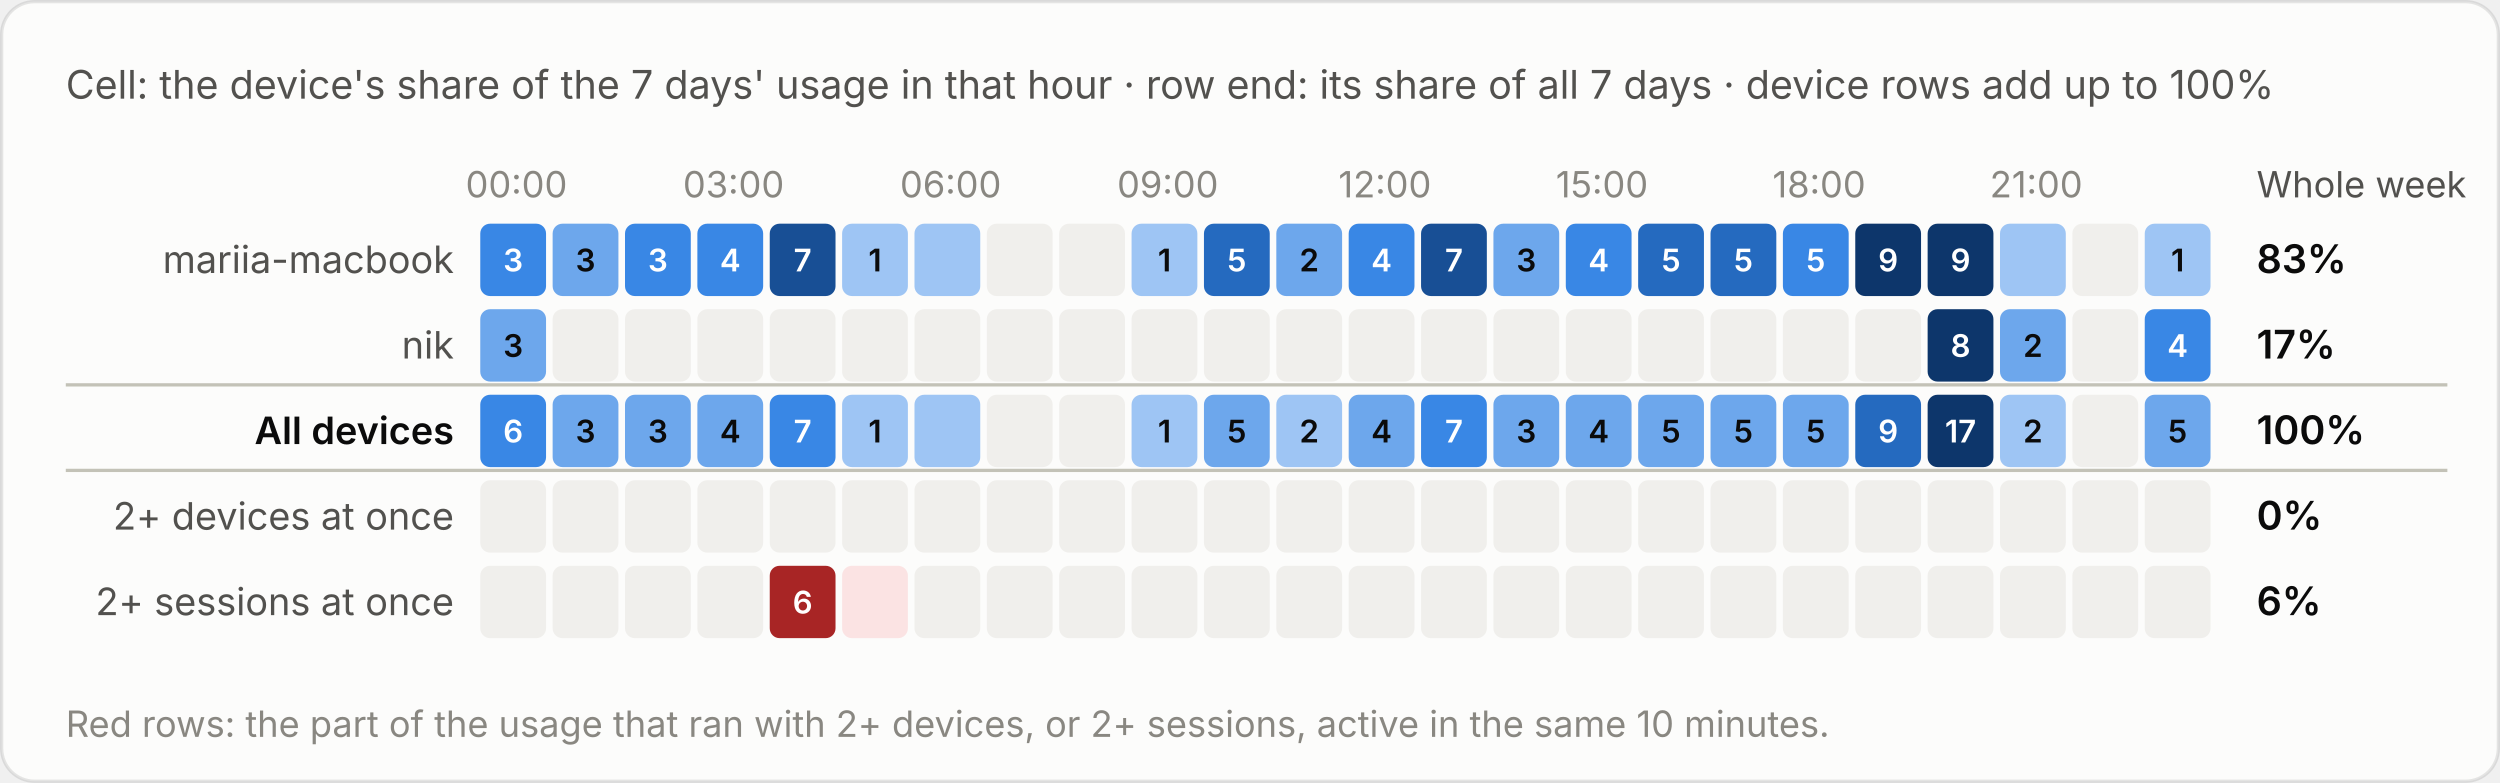
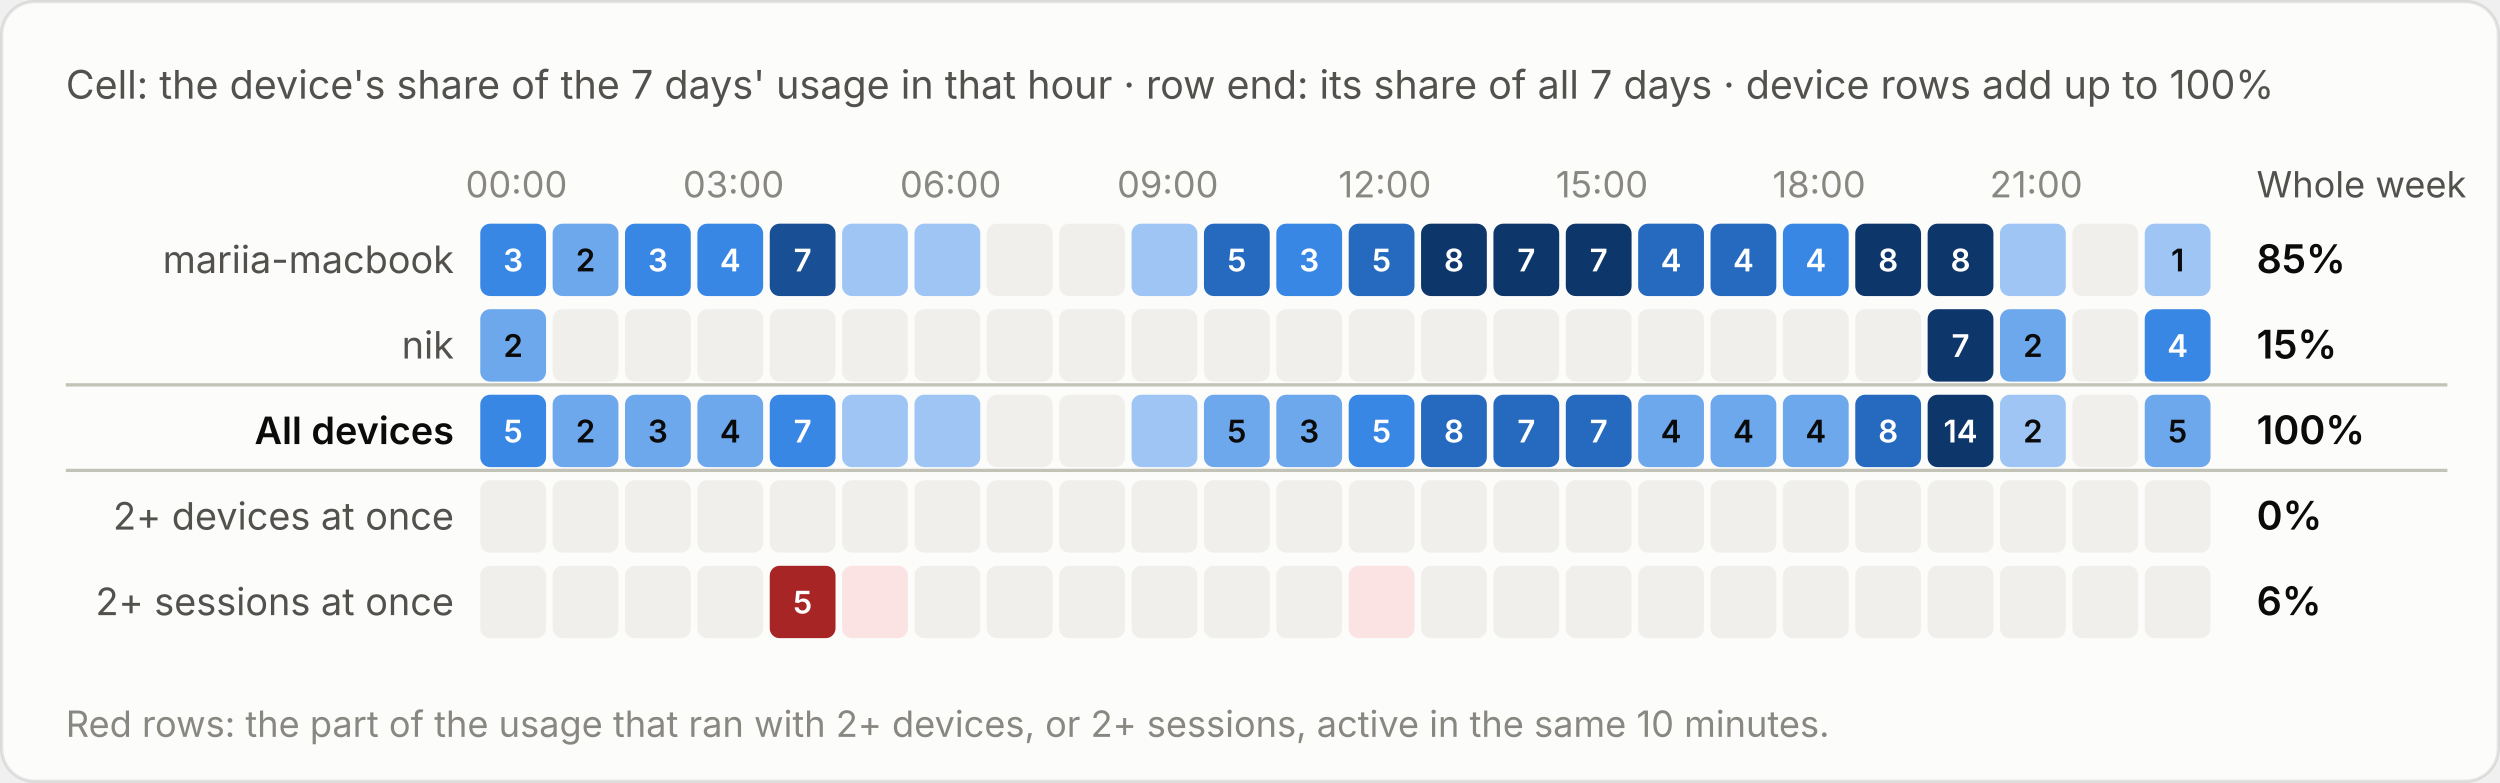
<svg xmlns="http://www.w3.org/2000/svg" viewBox="0 0 760 238" width="760" height="238" role="img" aria-label="Cell: the device's share of the 7 days' usage in that hour · row end: its share of all 7 days · device rows add up to 100%">
  <style>text{font-family:system-ui,-apple-system,"Segoe UI",sans-serif;font-variant-numeric:tabular-nums}.bg{fill:#fcfcfb;stroke:rgba(11,11,11,.10)}.tp{fill:#0b0b0b}.ts{fill:#52514e}.tm{fill:#898781}.grid{stroke:#e1e0d9;stroke-width:1}.base{stroke:#c3c2b7;stroke-width:1}.so{fill:#b5b3ad}.lo{stroke:#b5b3ad}.qe{fill:#f0efec}.ring{stroke:#fcfcfb}.area{fill-opacity:.1}.s0{fill:#2a78d6}.l0{stroke:#2a78d6}.s1{fill:#eb6834}.l1{stroke:#eb6834}.s2{fill:#1baf7a}.l2{stroke:#1baf7a}.s3{fill:#eda100}.l3{stroke:#eda100}.s4{fill:#e87ba4}.l4{stroke:#e87ba4}.s5{fill:#008300}.l5{stroke:#008300}.s6{fill:#4a3aa7}.l6{stroke:#4a3aa7}.s7{fill:#e34948}.l7{stroke:#e34948}.q0{fill:#cde2fb}.q1{fill:#9ec5f4}.q2{fill:#6da7ec}.q3{fill:#3987e5}.q4{fill:#256abf}.q5{fill:#184f95}.q6{fill:#0d366b}.r0{fill:#f8d4d4}.r1{fill:#ec8f8f}.r2{fill:#c42f2f}.a0{fill:#fbe3e3}.a1{fill:#f5b8b8}.a2{fill:#ec8f8f}.a3{fill:#d65252}.a4{fill:#a82525}.tq0{fill:#0b0b0b}.tq1{fill:#0b0b0b}.tq2{fill:#0b0b0b}.tq3{fill:#ffffff}.tq4{fill:#ffffff}.tq5{fill:#ffffff}.tq6{fill:#ffffff}.tr0{fill:#0b0b0b}.tr1{fill:#0b0b0b}.tr2{fill:#ffffff}.ta0{fill:#0b0b0b}.ta1{fill:#0b0b0b}.ta2{fill:#0b0b0b}.ta3{fill:#ffffff}.ta4{fill:#ffffff}.tw{fill:#ffffff}@media (prefers-color-scheme:dark){.bg{fill:#1a1a19;stroke:rgba(255,255,255,.10)}.tp{fill:#fff}.ts{fill:#c3c2b7}.tm{fill:#898781}.grid{stroke:#2c2c2a}.base{stroke:#383835}.so{fill:#5c5b57}.lo{stroke:#5c5b57}.qe{fill:#262624}.ring{stroke:#1a1a19}.s0{fill:#3987e5}.l0{stroke:#3987e5}.s1{fill:#d95926}.l1{stroke:#d95926}.s2{fill:#199e70}.l2{stroke:#199e70}.s3{fill:#c98500}.l3{stroke:#c98500}.s4{fill:#d55181}.l4{stroke:#d55181}.s5{fill:#008300}.l5{stroke:#008300}.s6{fill:#9085e9}.l6{stroke:#9085e9}.s7{fill:#e66767}.l7{stroke:#e66767}.q0{fill:#16263a}.q1{fill:#123a66}.q2{fill:#184f95}.q3{fill:#256abf}.q4{fill:#3987e5}.q5{fill:#6da7ec}.q6{fill:#b7d3f6}.r0{fill:#4a2023}.r1{fill:#8c2c2f}.r2{fill:#e25555}.a0{fill:#3a1a1c}.a1{fill:#5e2427}.a2{fill:#8c2c2f}.a3{fill:#c43c3f}.a4{fill:#f07070}.tq0{fill:#ffffff}.tq1{fill:#ffffff}.tq2{fill:#ffffff}.tq3{fill:#ffffff}.tq4{fill:#ffffff}.tq5{fill:#0b0b0b}.tq6{fill:#0b0b0b}.tr0{fill:#ffffff}.tr1{fill:#ffffff}.tr2{fill:#ffffff}.ta0{fill:#ffffff}.ta1{fill:#ffffff}.ta2{fill:#ffffff}.ta3{fill:#ffffff}.ta4{fill:#0b0b0b}.tw{fill:#ffffff}}</style>
  <rect class="bg" x=".5" y=".5" width="759" height="237" rx="10" />
  <text class="ts" x="20" y="30" font-size="12">Cell: the device's share of the 7 days' usage in that hour · row end: its share of all 7 days · device rows add up to 100%</text>
  <g transform="translate(0,-20)">
    <text class="tm" x="157.0" y="80" font-size="11" text-anchor="middle">00:00</text>
    <text class="tm" x="223.0" y="80" font-size="11" text-anchor="middle">03:00</text>
    <text class="tm" x="289.0" y="80" font-size="11" text-anchor="middle">06:00</text>
    <text class="tm" x="355.0" y="80" font-size="11" text-anchor="middle">09:00</text>
    <text class="tm" x="421.0" y="80" font-size="11" text-anchor="middle">12:00</text>
    <text class="tm" x="487.0" y="80" font-size="11" text-anchor="middle">15:00</text>
    <text class="tm" x="553.0" y="80" font-size="11" text-anchor="middle">18:00</text>
    <text class="tm" x="619.0" y="80" font-size="11" text-anchor="middle">21:00</text>
    <text class="ts" x="686" y="80" font-size="11">Whole week</text>
    <text class="ts" x="138" y="103.0" font-size="11.5" text-anchor="end">mariia-macbook</text>
    <rect class="q3" x="146.0" y="88" width="20" height="22" rx="3" />
    <text class="tq3" x="156.0" y="102.5" font-size="9.5" font-weight="600" text-anchor="middle">3</text>
    <rect class="q2" x="168.0" y="88" width="20" height="22" rx="3" />
-     <text class="tq2" x="178.0" y="102.5" font-size="9.5" font-weight="600" text-anchor="middle">3</text>
+     <text class="tq2" x="178.0" y="102.5" font-size="9.5" font-weight="600" text-anchor="middle">2</text>
    <rect class="q3" x="190.0" y="88" width="20" height="22" rx="3" />
    <text class="tq3" x="200.0" y="102.5" font-size="9.5" font-weight="600" text-anchor="middle">3</text>
    <rect class="q3" x="212.0" y="88" width="20" height="22" rx="3" />
    <text class="tq3" x="222.0" y="102.5" font-size="9.5" font-weight="600" text-anchor="middle">4</text>
    <rect class="q5" x="234.0" y="88" width="20" height="22" rx="3" />
    <text class="tq5" x="244.0" y="102.5" font-size="9.5" font-weight="600" text-anchor="middle">7</text>
    <rect class="q1" x="256.0" y="88" width="20" height="22" rx="3" />
-     <text class="tq1" x="266.0" y="102.5" font-size="9.5" font-weight="600" text-anchor="middle">1</text>
    <rect class="q1" x="278.0" y="88" width="20" height="22" rx="3" />
    <rect class="qe" x="300.0" y="88" width="20" height="22" rx="3" />
    <rect class="qe" x="322.0" y="88" width="20" height="22" rx="3" />
    <rect class="q1" x="344.0" y="88" width="20" height="22" rx="3" />
-     <text class="tq1" x="354.0" y="102.5" font-size="9.5" font-weight="600" text-anchor="middle">1</text>
    <rect class="q4" x="366.0" y="88" width="20" height="22" rx="3" />
    <text class="tq4" x="376.0" y="102.5" font-size="9.5" font-weight="600" text-anchor="middle">5</text>
-     <rect class="q2" x="388.0" y="88" width="20" height="22" rx="3" />
-     <text class="tq2" x="398.0" y="102.5" font-size="9.5" font-weight="600" text-anchor="middle">2</text>
-     <rect class="q3" x="410.0" y="88" width="20" height="22" rx="3" />
-     <text class="tq3" x="420.0" y="102.5" font-size="9.5" font-weight="600" text-anchor="middle">4</text>
-     <rect class="q5" x="432.0" y="88" width="20" height="22" rx="3" />
-     <text class="tq5" x="442.0" y="102.5" font-size="9.5" font-weight="600" text-anchor="middle">7</text>
-     <rect class="q2" x="454.0" y="88" width="20" height="22" rx="3" />
-     <text class="tq2" x="464.0" y="102.5" font-size="9.5" font-weight="600" text-anchor="middle">3</text>
-     <rect class="q3" x="476.0" y="88" width="20" height="22" rx="3" />
-     <text class="tq3" x="486.0" y="102.5" font-size="9.5" font-weight="600" text-anchor="middle">4</text>
+     <rect class="q3" x="388.0" y="88" width="20" height="22" rx="3" />
+     <text class="tq3" x="398.0" y="102.5" font-size="9.5" font-weight="600" text-anchor="middle">3</text>
+     <rect class="q4" x="410.0" y="88" width="20" height="22" rx="3" />
+     <text class="tq4" x="420.0" y="102.5" font-size="9.5" font-weight="600" text-anchor="middle">5</text>
+     <rect class="q6" x="432.0" y="88" width="20" height="22" rx="3" />
+     <text class="tq6" x="442.0" y="102.5" font-size="9.5" font-weight="600" text-anchor="middle">8</text>
+     <rect class="q6" x="454.0" y="88" width="20" height="22" rx="3" />
+     <text class="tq6" x="464.0" y="102.5" font-size="9.5" font-weight="600" text-anchor="middle">7</text>
+     <rect class="q6" x="476.0" y="88" width="20" height="22" rx="3" />
+     <text class="tq6" x="486.0" y="102.5" font-size="9.5" font-weight="600" text-anchor="middle">7</text>
    <rect class="q4" x="498.0" y="88" width="20" height="22" rx="3" />
-     <text class="tq4" x="508.0" y="102.5" font-size="9.5" font-weight="600" text-anchor="middle">5</text>
+     <text class="tq4" x="508.0" y="102.5" font-size="9.5" font-weight="600" text-anchor="middle">4</text>
    <rect class="q4" x="520.0" y="88" width="20" height="22" rx="3" />
-     <text class="tq4" x="530.0" y="102.5" font-size="9.5" font-weight="600" text-anchor="middle">5</text>
+     <text class="tq4" x="530.0" y="102.5" font-size="9.5" font-weight="600" text-anchor="middle">4</text>
    <rect class="q3" x="542.0" y="88" width="20" height="22" rx="3" />
-     <text class="tq3" x="552.0" y="102.5" font-size="9.5" font-weight="600" text-anchor="middle">5</text>
+     <text class="tq3" x="552.0" y="102.5" font-size="9.5" font-weight="600" text-anchor="middle">4</text>
    <rect class="q6" x="564.0" y="88" width="20" height="22" rx="3" />
-     <text class="tq6" x="574.0" y="102.5" font-size="9.5" font-weight="600" text-anchor="middle">9</text>
+     <text class="tq6" x="574.0" y="102.5" font-size="9.5" font-weight="600" text-anchor="middle">8</text>
    <rect class="q6" x="586.0" y="88" width="20" height="22" rx="3" />
-     <text class="tq6" x="596.0" y="102.5" font-size="9.5" font-weight="600" text-anchor="middle">9</text>
+     <text class="tq6" x="596.0" y="102.5" font-size="9.5" font-weight="600" text-anchor="middle">8</text>
    <rect class="q1" x="608.0" y="88" width="20" height="22" rx="3" />
    <rect class="qe" x="630.0" y="88" width="20" height="22" rx="3" />
    <rect class="q1" x="652.0" y="88" width="20" height="22" rx="3" />
    <text class="tq1" x="662.0" y="102.5" font-size="9.5" font-weight="600" text-anchor="middle">1</text>
-     <text class="tp" x="686" y="103.0" font-size="12" font-weight="600">83%</text>
+     <text class="tp" x="686" y="103.0" font-size="12" font-weight="600">85%</text>
    <text class="ts" x="138" y="129.0" font-size="11.5" text-anchor="end">nik</text>
    <rect class="q2" x="146.0" y="114" width="20" height="22" rx="3" />
-     <text class="tq2" x="156.0" y="128.5" font-size="9.5" font-weight="600" text-anchor="middle">3</text>
+     <text class="tq2" x="156.0" y="128.5" font-size="9.5" font-weight="600" text-anchor="middle">2</text>
    <rect class="qe" x="168.0" y="114" width="20" height="22" rx="3" />
    <rect class="qe" x="190.0" y="114" width="20" height="22" rx="3" />
    <rect class="qe" x="212.0" y="114" width="20" height="22" rx="3" />
    <rect class="qe" x="234.0" y="114" width="20" height="22" rx="3" />
    <rect class="qe" x="256.0" y="114" width="20" height="22" rx="3" />
    <rect class="qe" x="278.0" y="114" width="20" height="22" rx="3" />
    <rect class="qe" x="300.0" y="114" width="20" height="22" rx="3" />
    <rect class="qe" x="322.0" y="114" width="20" height="22" rx="3" />
    <rect class="qe" x="344.0" y="114" width="20" height="22" rx="3" />
    <rect class="qe" x="366.0" y="114" width="20" height="22" rx="3" />
    <rect class="qe" x="388.0" y="114" width="20" height="22" rx="3" />
    <rect class="qe" x="410.0" y="114" width="20" height="22" rx="3" />
    <rect class="qe" x="432.0" y="114" width="20" height="22" rx="3" />
    <rect class="qe" x="454.0" y="114" width="20" height="22" rx="3" />
    <rect class="qe" x="476.0" y="114" width="20" height="22" rx="3" />
    <rect class="qe" x="498.0" y="114" width="20" height="22" rx="3" />
    <rect class="qe" x="520.0" y="114" width="20" height="22" rx="3" />
    <rect class="qe" x="542.0" y="114" width="20" height="22" rx="3" />
    <rect class="qe" x="564.0" y="114" width="20" height="22" rx="3" />
    <rect class="q6" x="586.0" y="114" width="20" height="22" rx="3" />
-     <text class="tq6" x="596.0" y="128.5" font-size="9.5" font-weight="600" text-anchor="middle">8</text>
+     <text class="tq6" x="596.0" y="128.5" font-size="9.5" font-weight="600" text-anchor="middle">7</text>
    <rect class="q2" x="608.0" y="114" width="20" height="22" rx="3" />
    <text class="tq2" x="618.0" y="128.5" font-size="9.5" font-weight="600" text-anchor="middle">2</text>
    <rect class="qe" x="630.0" y="114" width="20" height="22" rx="3" />
    <rect class="q3" x="652.0" y="114" width="20" height="22" rx="3" />
    <text class="tq3" x="662.0" y="128.5" font-size="9.5" font-weight="600" text-anchor="middle">4</text>
-     <text class="tp" x="686" y="129.0" font-size="12" font-weight="600">17%</text>
+     <text class="tp" x="686" y="129.0" font-size="12" font-weight="600">15%</text>
    <line class="base" x1="20" x2="744" y1="137" y2="137" />
    <text class="tp" x="138" y="155.0" font-size="11.5" text-anchor="end" font-weight="600">All devices</text>
    <rect class="q3" x="146.0" y="140" width="20" height="22" rx="3" />
-     <text class="tq3" x="156.0" y="154.5" font-size="9.5" font-weight="600" text-anchor="middle">6</text>
+     <text class="tq3" x="156.0" y="154.5" font-size="9.5" font-weight="600" text-anchor="middle">5</text>
    <rect class="q2" x="168.0" y="140" width="20" height="22" rx="3" />
-     <text class="tq2" x="178.0" y="154.5" font-size="9.5" font-weight="600" text-anchor="middle">3</text>
+     <text class="tq2" x="178.0" y="154.5" font-size="9.5" font-weight="600" text-anchor="middle">2</text>
    <rect class="q2" x="190.0" y="140" width="20" height="22" rx="3" />
    <text class="tq2" x="200.0" y="154.5" font-size="9.5" font-weight="600" text-anchor="middle">3</text>
    <rect class="q2" x="212.0" y="140" width="20" height="22" rx="3" />
    <text class="tq2" x="222.0" y="154.5" font-size="9.5" font-weight="600" text-anchor="middle">4</text>
    <rect class="q3" x="234.0" y="140" width="20" height="22" rx="3" />
    <text class="tq3" x="244.0" y="154.5" font-size="9.5" font-weight="600" text-anchor="middle">7</text>
    <rect class="q1" x="256.0" y="140" width="20" height="22" rx="3" />
-     <text class="tq1" x="266.0" y="154.5" font-size="9.5" font-weight="600" text-anchor="middle">1</text>
    <rect class="q1" x="278.0" y="140" width="20" height="22" rx="3" />
    <rect class="qe" x="300.0" y="140" width="20" height="22" rx="3" />
    <rect class="qe" x="322.0" y="140" width="20" height="22" rx="3" />
    <rect class="q1" x="344.0" y="140" width="20" height="22" rx="3" />
-     <text class="tq1" x="354.0" y="154.5" font-size="9.5" font-weight="600" text-anchor="middle">1</text>
    <rect class="q2" x="366.0" y="140" width="20" height="22" rx="3" />
    <text class="tq2" x="376.0" y="154.5" font-size="9.5" font-weight="600" text-anchor="middle">5</text>
-     <rect class="q1" x="388.0" y="140" width="20" height="22" rx="3" />
-     <text class="tq1" x="398.0" y="154.5" font-size="9.5" font-weight="600" text-anchor="middle">2</text>
-     <rect class="q2" x="410.0" y="140" width="20" height="22" rx="3" />
-     <text class="tq2" x="420.0" y="154.5" font-size="9.5" font-weight="600" text-anchor="middle">4</text>
-     <rect class="q3" x="432.0" y="140" width="20" height="22" rx="3" />
-     <text class="tq3" x="442.0" y="154.5" font-size="9.5" font-weight="600" text-anchor="middle">7</text>
-     <rect class="q2" x="454.0" y="140" width="20" height="22" rx="3" />
-     <text class="tq2" x="464.0" y="154.5" font-size="9.5" font-weight="600" text-anchor="middle">3</text>
-     <rect class="q2" x="476.0" y="140" width="20" height="22" rx="3" />
-     <text class="tq2" x="486.0" y="154.5" font-size="9.5" font-weight="600" text-anchor="middle">4</text>
+     <rect class="q2" x="388.0" y="140" width="20" height="22" rx="3" />
+     <text class="tq2" x="398.0" y="154.5" font-size="9.5" font-weight="600" text-anchor="middle">3</text>
+     <rect class="q3" x="410.0" y="140" width="20" height="22" rx="3" />
+     <text class="tq3" x="420.0" y="154.5" font-size="9.5" font-weight="600" text-anchor="middle">5</text>
+     <rect class="q4" x="432.0" y="140" width="20" height="22" rx="3" />
+     <text class="tq4" x="442.0" y="154.5" font-size="9.5" font-weight="600" text-anchor="middle">8</text>
+     <rect class="q4" x="454.0" y="140" width="20" height="22" rx="3" />
+     <text class="tq4" x="464.0" y="154.5" font-size="9.5" font-weight="600" text-anchor="middle">7</text>
+     <rect class="q4" x="476.0" y="140" width="20" height="22" rx="3" />
+     <text class="tq4" x="486.0" y="154.5" font-size="9.5" font-weight="600" text-anchor="middle">7</text>
    <rect class="q2" x="498.0" y="140" width="20" height="22" rx="3" />
-     <text class="tq2" x="508.0" y="154.5" font-size="9.5" font-weight="600" text-anchor="middle">5</text>
+     <text class="tq2" x="508.0" y="154.5" font-size="9.5" font-weight="600" text-anchor="middle">4</text>
    <rect class="q2" x="520.0" y="140" width="20" height="22" rx="3" />
-     <text class="tq2" x="530.0" y="154.5" font-size="9.5" font-weight="600" text-anchor="middle">5</text>
+     <text class="tq2" x="530.0" y="154.5" font-size="9.5" font-weight="600" text-anchor="middle">4</text>
    <rect class="q2" x="542.0" y="140" width="20" height="22" rx="3" />
-     <text class="tq2" x="552.0" y="154.5" font-size="9.5" font-weight="600" text-anchor="middle">5</text>
+     <text class="tq2" x="552.0" y="154.5" font-size="9.5" font-weight="600" text-anchor="middle">4</text>
    <rect class="q4" x="564.0" y="140" width="20" height="22" rx="3" />
-     <text class="tq4" x="574.0" y="154.5" font-size="9.5" font-weight="600" text-anchor="middle">9</text>
+     <text class="tq4" x="574.0" y="154.5" font-size="9.5" font-weight="600" text-anchor="middle">8</text>
    <rect class="q6" x="586.0" y="140" width="20" height="22" rx="3" />
-     <text class="tq6" x="596.0" y="154.5" font-size="9.5" font-weight="600" text-anchor="middle">17</text>
+     <text class="tq6" x="596.0" y="154.5" font-size="9.5" font-weight="600" text-anchor="middle">14</text>
    <rect class="q1" x="608.0" y="140" width="20" height="22" rx="3" />
    <text class="tq1" x="618.0" y="154.5" font-size="9.5" font-weight="600" text-anchor="middle">2</text>
    <rect class="qe" x="630.0" y="140" width="20" height="22" rx="3" />
    <rect class="q2" x="652.0" y="140" width="20" height="22" rx="3" />
    <text class="tq2" x="662.0" y="154.5" font-size="9.5" font-weight="600" text-anchor="middle">5</text>
    <text class="tp" x="686" y="155.0" font-size="12" font-weight="600">100%</text>
    <line class="base" x1="20" x2="744" y1="163" y2="163" />
    <text class="ts" x="138" y="181.0" font-size="11.5" text-anchor="end">2+ devices at once</text>
    <rect class="qe" x="146.0" y="166" width="20" height="22" rx="3" />
    <rect class="qe" x="168.0" y="166" width="20" height="22" rx="3" />
    <rect class="qe" x="190.0" y="166" width="20" height="22" rx="3" />
    <rect class="qe" x="212.0" y="166" width="20" height="22" rx="3" />
    <rect class="qe" x="234.0" y="166" width="20" height="22" rx="3" />
    <rect class="qe" x="256.0" y="166" width="20" height="22" rx="3" />
    <rect class="qe" x="278.0" y="166" width="20" height="22" rx="3" />
    <rect class="qe" x="300.0" y="166" width="20" height="22" rx="3" />
    <rect class="qe" x="322.0" y="166" width="20" height="22" rx="3" />
    <rect class="qe" x="344.0" y="166" width="20" height="22" rx="3" />
    <rect class="qe" x="366.0" y="166" width="20" height="22" rx="3" />
    <rect class="qe" x="388.0" y="166" width="20" height="22" rx="3" />
    <rect class="qe" x="410.0" y="166" width="20" height="22" rx="3" />
    <rect class="qe" x="432.0" y="166" width="20" height="22" rx="3" />
    <rect class="qe" x="454.0" y="166" width="20" height="22" rx="3" />
    <rect class="qe" x="476.0" y="166" width="20" height="22" rx="3" />
    <rect class="qe" x="498.0" y="166" width="20" height="22" rx="3" />
    <rect class="qe" x="520.0" y="166" width="20" height="22" rx="3" />
    <rect class="qe" x="542.0" y="166" width="20" height="22" rx="3" />
    <rect class="qe" x="564.0" y="166" width="20" height="22" rx="3" />
    <rect class="qe" x="586.0" y="166" width="20" height="22" rx="3" />
    <rect class="qe" x="608.0" y="166" width="20" height="22" rx="3" />
    <rect class="qe" x="630.0" y="166" width="20" height="22" rx="3" />
    <rect class="qe" x="652.0" y="166" width="20" height="22" rx="3" />
    <text class="tp" x="686" y="181.0" font-size="12" font-weight="600">0%</text>
    <text class="ts" x="138" y="207.0" font-size="11.5" text-anchor="end">2+ sessions at once</text>
    <rect class="qe" x="146.0" y="192" width="20" height="22" rx="3" />
    <rect class="qe" x="168.0" y="192" width="20" height="22" rx="3" />
    <rect class="qe" x="190.0" y="192" width="20" height="22" rx="3" />
    <rect class="qe" x="212.0" y="192" width="20" height="22" rx="3" />
    <rect class="a4" x="234.0" y="192" width="20" height="22" rx="3" />
-     <text class="ta4" x="244.0" y="206.5" font-size="9.5" font-weight="600" text-anchor="middle">6</text>
+     <text class="ta4" x="244.0" y="206.5" font-size="9.5" font-weight="600" text-anchor="middle">5</text>
    <rect class="a0" x="256.0" y="192" width="20" height="22" rx="3" />
    <rect class="qe" x="278.0" y="192" width="20" height="22" rx="3" />
    <rect class="qe" x="300.0" y="192" width="20" height="22" rx="3" />
    <rect class="qe" x="322.0" y="192" width="20" height="22" rx="3" />
    <rect class="qe" x="344.0" y="192" width="20" height="22" rx="3" />
    <rect class="qe" x="366.0" y="192" width="20" height="22" rx="3" />
    <rect class="qe" x="388.0" y="192" width="20" height="22" rx="3" />
-     <rect class="qe" x="410.0" y="192" width="20" height="22" rx="3" />
+     <rect class="a0" x="410.0" y="192" width="20" height="22" rx="3" />
    <rect class="qe" x="432.0" y="192" width="20" height="22" rx="3" />
    <rect class="qe" x="454.0" y="192" width="20" height="22" rx="3" />
    <rect class="qe" x="476.0" y="192" width="20" height="22" rx="3" />
    <rect class="qe" x="498.0" y="192" width="20" height="22" rx="3" />
    <rect class="qe" x="520.0" y="192" width="20" height="22" rx="3" />
    <rect class="qe" x="542.0" y="192" width="20" height="22" rx="3" />
    <rect class="qe" x="564.0" y="192" width="20" height="22" rx="3" />
    <rect class="qe" x="586.0" y="192" width="20" height="22" rx="3" />
    <rect class="qe" x="608.0" y="192" width="20" height="22" rx="3" />
    <rect class="qe" x="630.0" y="192" width="20" height="22" rx="3" />
    <rect class="qe" x="652.0" y="192" width="20" height="22" rx="3" />
    <text class="tp" x="686" y="207.0" font-size="12" font-weight="600">6%</text>
    <text class="tm" x="20" y="244" font-size="11">Red rows: the part of the usage that ran with 2+ devices, or 2+ sessions, active in the same 10 minutes.</text>
  </g>
</svg>
